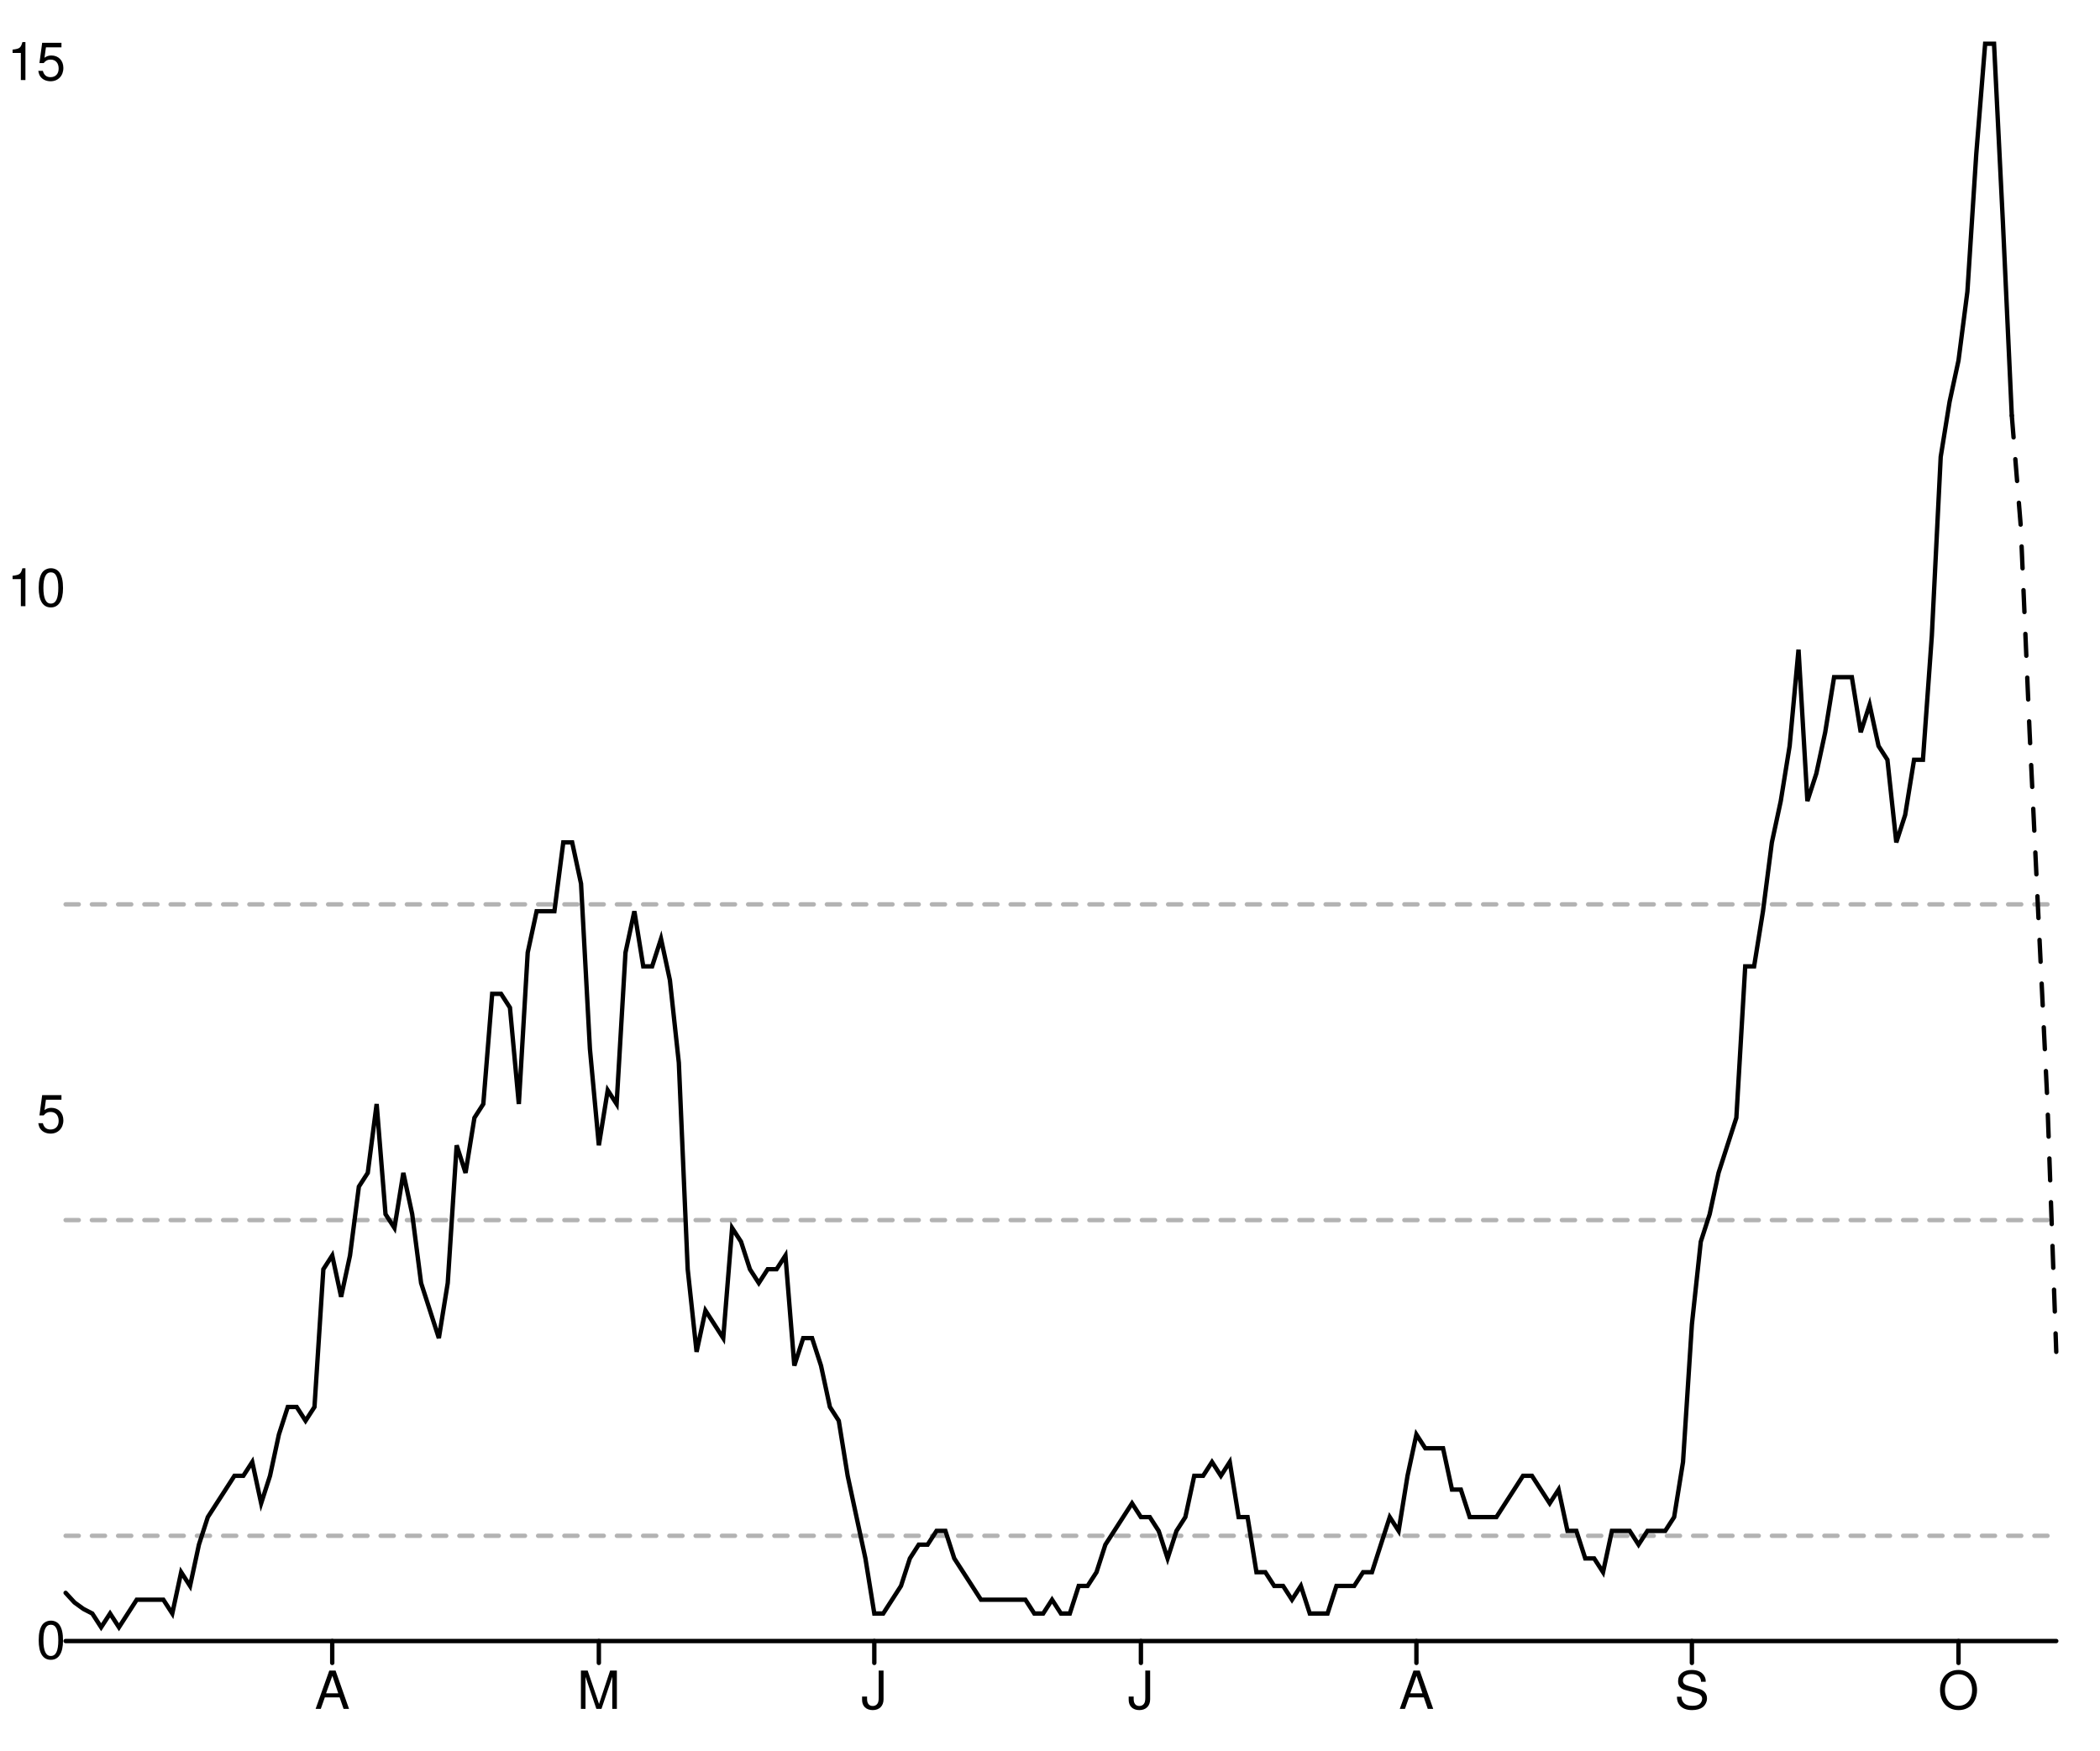
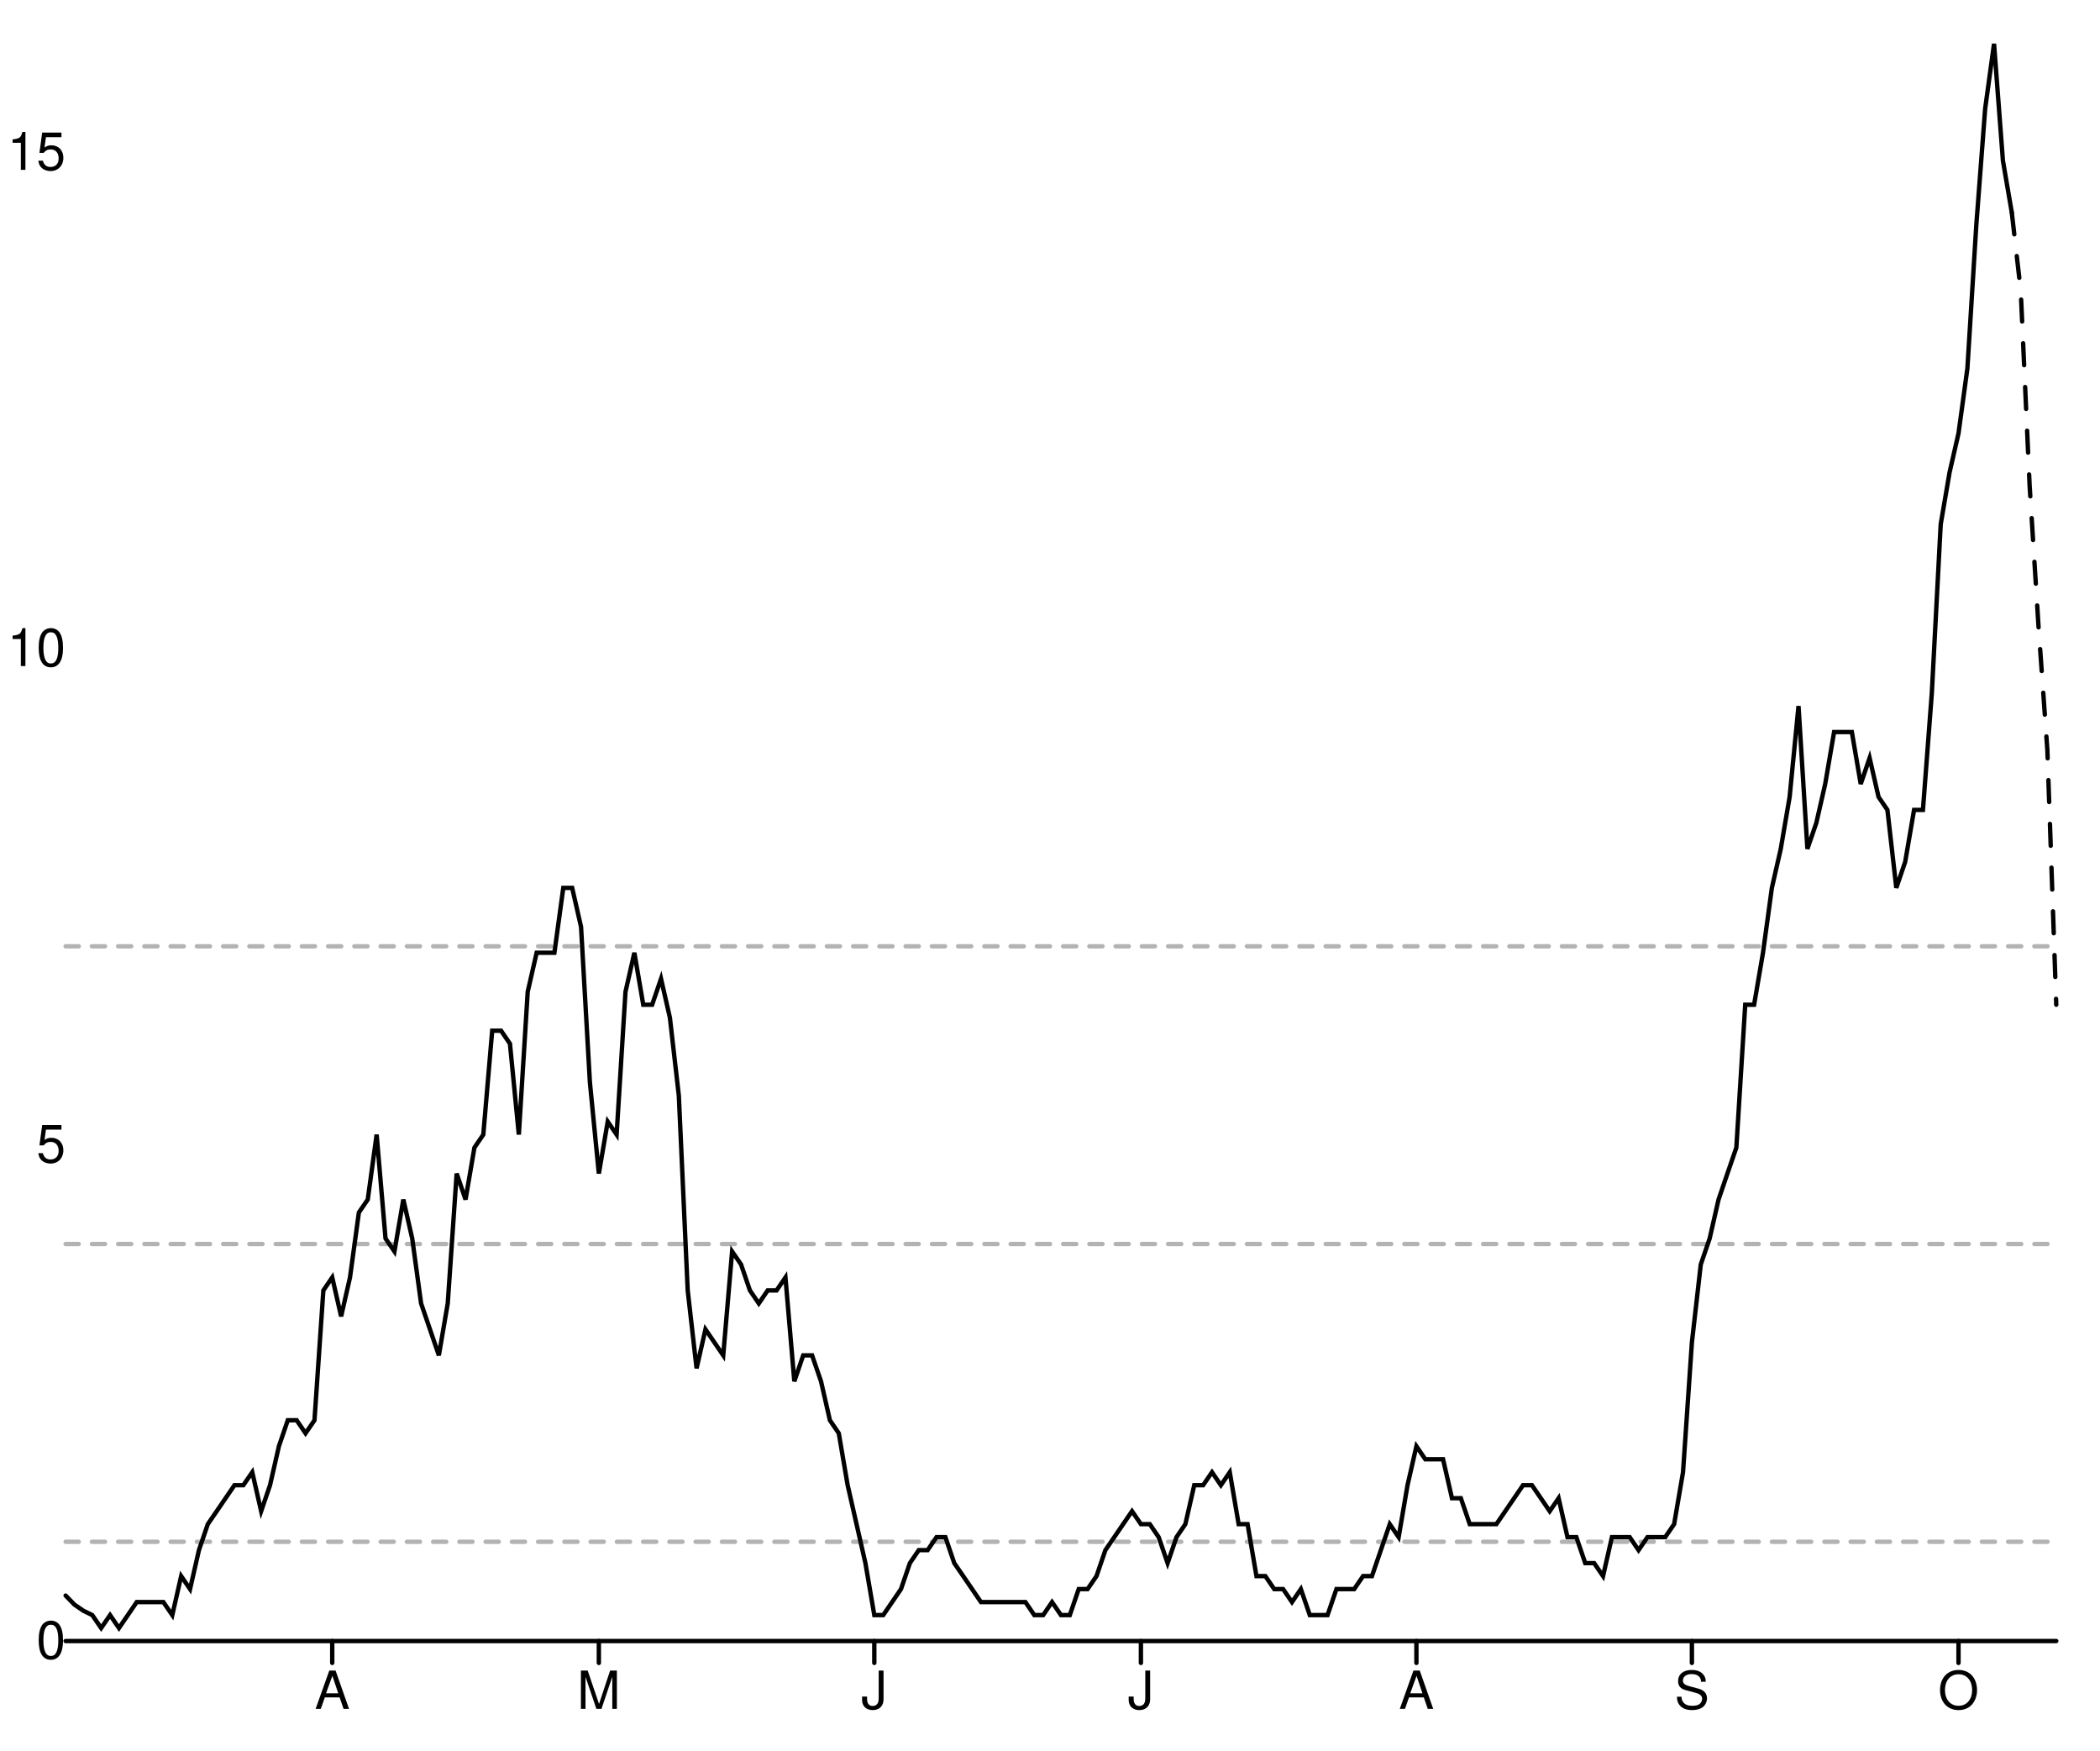
<svg xmlns="http://www.w3.org/2000/svg" width="480" height="400" viewBox="0 0 480 400" style="overflow:display" preserveAspectRatio="xMinYMin meet" overflow="visible">
  <defs>
    <style>
	.data-series path.line { fill-opacity: 0; stroke: black; }
	.data-series path.line.dotted { stroke-dasharray: 12 20 }
	.data-series circle { display: none; }
	.data-series:hover path.line, .data-series.on path.line { stroke-width: 1; }
	.data-series:hover circle, .data-series.on circle { display: inline; }
	.data-series circle:hover, .data-series circle.on { r: 1px!important; }
	.graph-grid { font-family: "Helvetica Neue",Helvetica,Arial,"Lucida Grande",sans-serif; }
	.graph-grid line { stroke: black; stroke-width: 1; stroke-linecap: round; }
	.graph-grid.graph-grid-x text { text-anchor: middle; dominant-baseline: hanging; transform: translateY(10px); }
	.graph-grid.graph-grid-y text { text-anchor: end; dominant-baseline: middle; transform: translateX(-10px); }
	</style>
  </defs>
  <g class="graph-grid graph-grid-y">
    <line x1="15.00" y1="375.00" x2="470.00" y2="375.00" data-left="15" />
    <text x="25" y="375" text-anchor="end">0</text>
-     <text x="25" y="254.76" text-anchor="end">5</text>
-     <text x="25" y="134.519" text-anchor="end">10</text>
-     <text x="25" y="14.279" text-anchor="end">15</text>
+     <text x="25" y="261.603" text-anchor="end">5</text>
+     <text x="25" y="148.205" text-anchor="end">10</text>
+     <text x="25" y="34.808" text-anchor="end">15</text>
    <text style="text-anchor:middle;dominant-baseline:hanging;font-weight:bold;transform: translateY(192.5px) rotate(-90deg);" />
  </g>
  <g class="graph-grid graph-grid-x">
    <line class="tick" x1="75.94" y1="375.00" x2="75.94" y2="380.00" />
    <text x="75.938" y="375" text-anchor="middle">A</text>
    <line class="tick" x1="136.88" y1="375.00" x2="136.88" y2="380.00" />
    <text x="136.875" y="375" text-anchor="middle">M</text>
    <line class="tick" x1="199.84" y1="375.00" x2="199.84" y2="380.00" />
    <text x="199.844" y="375" text-anchor="middle">J</text>
    <line class="tick" x1="260.78" y1="375.00" x2="260.78" y2="380.00" />
    <text x="260.781" y="375" text-anchor="middle">J</text>
    <line class="tick" x1="323.75" y1="375.00" x2="323.75" y2="380.00" />
    <text x="323.75" y="375" text-anchor="middle">A</text>
    <line class="tick" x1="386.72" y1="375.00" x2="386.72" y2="380.00" />
    <text x="386.719" y="375" text-anchor="middle">S</text>
    <line class="tick" x1="447.66" y1="375.00" x2="447.66" y2="380.00" />
    <text x="447.656" y="375" text-anchor="middle">O</text>
    <text style="text-anchor:middle;dominant-baseline:hanging;font-weight:bold;transform: translateY(192.5px) rotate(-90deg);" />
  </g>
  <g data-series="widespread" class="data-series">
-     <path d="M 15.00,206.66L 470.00,206.66" id="E07000220-level-0" class="line" stroke-width="1" stroke-linecap="round" stroke-dasharray="3,3" fill-opacity="0.3" opacity="0.3" />
+     <path d="M 15.00,216.24L 470.00,216.24" id="E07000220-level-0" class="line" stroke-width="1" stroke-linecap="round" stroke-dasharray="3,3" fill-opacity="0.3" opacity="0.3" />
  </g>
  <g data-series="substantial" class="data-series">
-     <path d="M 15.00,278.81L 470.00,278.81" id="E07000220-level-1" class="line" stroke-width="1" stroke-linecap="round" stroke-dasharray="3,3" fill-opacity="0.3" opacity="0.3" />
+     <path d="M 15.00,284.28L 470.00,284.28" id="E07000220-level-1" class="line" stroke-width="1" stroke-linecap="round" stroke-dasharray="3,3" fill-opacity="0.3" opacity="0.3" />
  </g>
  <g data-series="moderate" class="data-series">
-     <path d="M 15.00,350.95L 470.00,350.95" id="E07000220-level-2" class="line" stroke-width="1" stroke-linecap="round" stroke-dasharray="3,3" fill-opacity="0.3" opacity="0.3" />
+     <path d="M 15.00,352.32L 470.00,352.32" id="E07000220-level-2" class="line" stroke-width="1" stroke-linecap="round" stroke-dasharray="3,3" fill-opacity="0.3" opacity="0.3" />
  </g>
  <g data-series="new-cases" class="data-series">
-     <path d="M 15.00,363.99L 17.03,366.19L 19.06,367.66L 21.09,368.71L 23.12,371.85L 25.16,368.71L 27.19,371.85L 29.22,368.71L 31.25,365.56L 33.28,365.56L 35.31,365.56L 37.34,365.56L 39.38,368.71L 41.41,359.27L 43.44,362.41L 45.47,352.97L 47.50,346.68L 49.53,343.53L 51.56,340.39L 53.59,337.24L 55.62,337.24L 57.66,334.09L 59.69,343.53L 61.72,337.24L 63.75,327.80L 65.78,321.51L 67.81,321.51L 69.84,324.66L 71.88,321.51L 73.91,290.04L 75.94,286.90L 77.97,296.34L 80.00,286.90L 82.03,271.16L 84.06,268.02L 86.09,252.28L 88.12,277.46L 90.16,280.60L 92.19,268.02L 94.22,277.46L 96.25,293.19L 98.28,299.48L 100.31,305.78L 102.34,293.19L 104.38,261.72L 106.41,268.02L 108.44,255.43L 110.47,252.28L 112.50,227.11L 114.53,227.11L 116.56,230.26L 118.59,252.28L 120.62,217.67L 122.66,208.23L 124.69,208.23L 126.72,208.23L 128.75,192.50L 130.78,192.50L 132.81,201.94L 134.84,239.70L 136.88,261.72L 138.91,249.14L 140.94,252.28L 142.97,217.67L 145.00,208.23L 147.03,220.82L 149.06,220.82L 151.09,214.53L 153.12,223.97L 155.16,242.84L 157.19,290.04L 159.22,308.92L 161.25,299.48L 163.28,302.63L 165.31,305.78L 167.34,280.60L 169.38,283.75L 171.41,290.04L 173.44,293.19L 175.47,290.04L 177.50,290.04L 179.53,286.90L 181.56,312.07L 183.59,305.78L 185.62,305.78L 187.66,312.07L 189.69,321.51L 191.72,324.66L 193.75,337.24L 195.78,346.68L 197.81,356.12L 199.84,368.71L 201.88,368.71L 203.91,365.56L 205.94,362.41L 207.97,356.12L 210.00,352.97L 212.03,352.97L 214.06,349.83L 216.09,349.83L 218.12,356.12L 220.16,359.27L 222.19,362.41L 224.22,365.56L 226.25,365.56L 228.28,365.56L 230.31,365.56L 232.34,365.56L 234.38,365.56L 236.41,368.71L 238.44,368.71L 240.47,365.56L 242.50,368.71L 244.53,368.71L 246.56,362.41L 248.59,362.41L 250.63,359.27L 252.66,352.97L 254.69,349.83L 256.72,346.68L 258.75,343.53L 260.78,346.68L 262.81,346.68L 264.84,349.83L 266.88,356.12L 268.91,349.83L 270.94,346.68L 272.97,337.24L 275.00,337.24L 277.03,334.09L 279.06,337.24L 281.09,334.09L 283.12,346.68L 285.16,346.68L 287.19,359.27L 289.22,359.27L 291.25,362.41L 293.28,362.41L 295.31,365.56L 297.34,362.41L 299.38,368.71L 301.41,368.71L 303.44,368.71L 305.47,362.41L 307.50,362.41L 309.53,362.41L 311.56,359.27L 313.59,359.27L 315.62,352.97L 317.66,346.68L 319.69,349.83L 321.72,337.24L 323.75,327.80L 325.78,330.95L 327.81,330.95L 329.84,330.95L 331.88,340.39L 333.91,340.39L 335.94,346.68L 337.97,346.68L 340.00,346.68L 342.03,346.68L 344.06,343.53L 346.09,340.39L 348.12,337.24L 350.16,337.24L 352.19,340.39L 354.22,343.53L 356.25,340.39L 358.28,349.83L 360.31,349.83L 362.34,356.12L 364.38,356.12L 366.41,359.27L 368.44,349.83L 370.47,349.83L 372.50,349.83L 374.53,352.97L 376.56,349.83L 378.59,349.83L 380.62,349.83L 382.66,346.68L 384.69,334.09L 386.72,302.63L 388.75,283.75L 390.78,277.46L 392.81,268.02L 394.84,261.72L 396.88,255.43L 398.91,220.82L 400.94,220.82L 402.97,208.23L 405.00,192.50L 407.03,183.06L 409.06,170.47L 411.09,148.45L 413.12,183.06L 415.16,176.77L 417.19,167.33L 419.22,154.74L 421.25,154.74L 423.28,154.74L 425.31,167.33L 427.34,161.03L 429.38,170.47L 431.41,173.62L 433.44,192.50L 435.47,186.21L 437.50,173.62L 439.53,173.62L 441.56,145.30L 443.59,104.40L 445.62,91.81L 447.66,82.37L 449.69,66.64L 451.72,35.17L 453.75,10.00L 455.78,10.00L 457.81,50.91L 459.84,94.96" id="New cases" class="line" stroke-width="1" stroke-linecap="round" />
+     <path d="M 15.00,364.61L 17.03,366.69L 19.06,368.08L 21.09,369.07L 23.12,372.03L 25.16,369.07L 27.19,372.03L 29.22,369.07L 31.25,366.10L 33.28,366.10L 35.31,366.10L 37.34,366.10L 39.38,369.07L 41.41,360.16L 43.44,363.13L 45.47,354.23L 47.50,348.29L 49.53,345.33L 51.56,342.36L 53.59,339.39L 55.62,339.39L 57.66,336.42L 59.69,345.33L 61.72,339.39L 63.75,330.49L 65.78,324.55L 67.81,324.55L 69.84,327.52L 71.88,324.55L 73.91,294.88L 75.94,291.91L 77.97,300.81L 80.00,291.91L 82.03,277.07L 84.06,274.11L 86.09,259.27L 88.12,283.01L 90.16,285.98L 92.19,274.11L 94.22,283.01L 96.25,297.85L 98.28,303.78L 100.31,309.72L 102.34,297.85L 104.38,268.17L 106.41,274.11L 108.44,262.24L 110.47,259.27L 112.50,235.53L 114.53,235.53L 116.56,238.50L 118.59,259.27L 120.62,226.63L 122.66,217.72L 124.69,217.72L 126.72,217.72L 128.75,202.89L 130.78,202.89L 132.81,211.79L 134.84,247.40L 136.88,268.17L 138.91,256.30L 140.94,259.27L 142.97,226.63L 145.00,217.72L 147.03,229.59L 149.06,229.59L 151.09,223.66L 153.12,232.56L 155.16,250.37L 157.19,294.88L 159.22,312.68L 161.25,303.78L 163.28,306.75L 165.31,309.72L 167.34,285.98L 169.38,288.94L 171.41,294.88L 173.44,297.85L 175.47,294.88L 177.50,294.88L 179.53,291.91L 181.56,315.65L 183.59,309.72L 185.62,309.72L 187.66,315.65L 189.69,324.55L 191.72,327.52L 193.75,339.39L 195.78,348.29L 197.81,357.20L 199.84,369.07L 201.88,369.07L 203.91,366.10L 205.94,363.13L 207.97,357.20L 210.00,354.23L 212.03,354.23L 214.06,351.26L 216.09,351.26L 218.12,357.20L 220.16,360.16L 222.19,363.13L 224.22,366.10L 226.25,366.10L 228.28,366.10L 230.31,366.10L 232.34,366.10L 234.38,366.10L 236.41,369.07L 238.44,369.07L 240.47,366.10L 242.50,369.07L 244.53,369.07L 246.56,363.13L 248.59,363.13L 250.63,360.16L 252.66,354.23L 254.69,351.26L 256.72,348.29L 258.75,345.33L 260.78,348.29L 262.81,348.29L 264.84,351.26L 266.88,357.20L 268.91,351.26L 270.94,348.29L 272.97,339.39L 275.00,339.39L 277.03,336.42L 279.06,339.39L 281.09,336.42L 283.12,348.29L 285.16,348.29L 287.19,360.16L 289.22,360.16L 291.25,363.13L 293.28,363.13L 295.31,366.10L 297.34,363.13L 299.38,369.07L 301.41,369.07L 303.44,369.07L 305.47,363.13L 307.50,363.13L 309.53,363.13L 311.56,360.16L 313.59,360.16L 315.62,354.23L 317.66,348.29L 319.69,351.26L 321.72,339.39L 323.75,330.49L 325.78,333.46L 327.81,333.46L 329.84,333.46L 331.88,342.36L 333.91,342.36L 335.94,348.29L 337.97,348.29L 340.00,348.29L 342.03,348.29L 344.06,345.33L 346.09,342.36L 348.12,339.39L 350.16,339.39L 352.19,342.36L 354.22,345.33L 356.25,342.36L 358.28,351.26L 360.31,351.26L 362.34,357.20L 364.38,357.20L 366.41,360.16L 368.44,351.26L 370.47,351.26L 372.50,351.26L 374.53,354.23L 376.56,351.26L 378.59,351.26L 380.62,351.26L 382.66,348.29L 384.69,336.42L 386.72,306.75L 388.75,288.94L 390.78,283.01L 392.81,274.11L 394.84,268.17L 396.88,262.24L 398.91,229.59L 400.94,229.59L 402.97,217.72L 405.00,202.89L 407.03,193.98L 409.06,182.11L 411.09,161.34L 413.12,193.98L 415.16,188.05L 417.19,179.15L 419.22,167.28L 421.25,167.28L 423.28,167.28L 425.31,179.15L 427.34,173.21L 429.38,182.11L 431.41,185.08L 433.44,202.89L 435.47,196.95L 437.50,185.08L 439.53,185.08L 441.56,158.37L 443.59,119.80L 445.62,107.93L 447.66,99.02L 449.69,84.19L 451.72,51.54L 453.75,24.84L 455.78,10.00L 457.81,36.71L 459.84,48.58" id="New cases" class="line" stroke-width="1" stroke-linecap="round" />
  </g>
  <g data-series="recent-cases" class="data-series">
-     <path d="M 459.84,94.96L 461.88,120.13L 463.91,167.33L 465.94,209.81L 467.97,251.66L 470.00,308.92" id="Recent cases" class="line" stroke-width="1" stroke-linecap="round" stroke-dasharray="5,5" />
+     <path d="M 459.84,48.58L 461.88,66.38L 463.91,110.89L 465.94,143.04L 467.97,171.43L 470.00,229.59" id="Recent cases" class="line" stroke-width="1" stroke-linecap="round" stroke-dasharray="5,5" />
  </g>
</svg>
